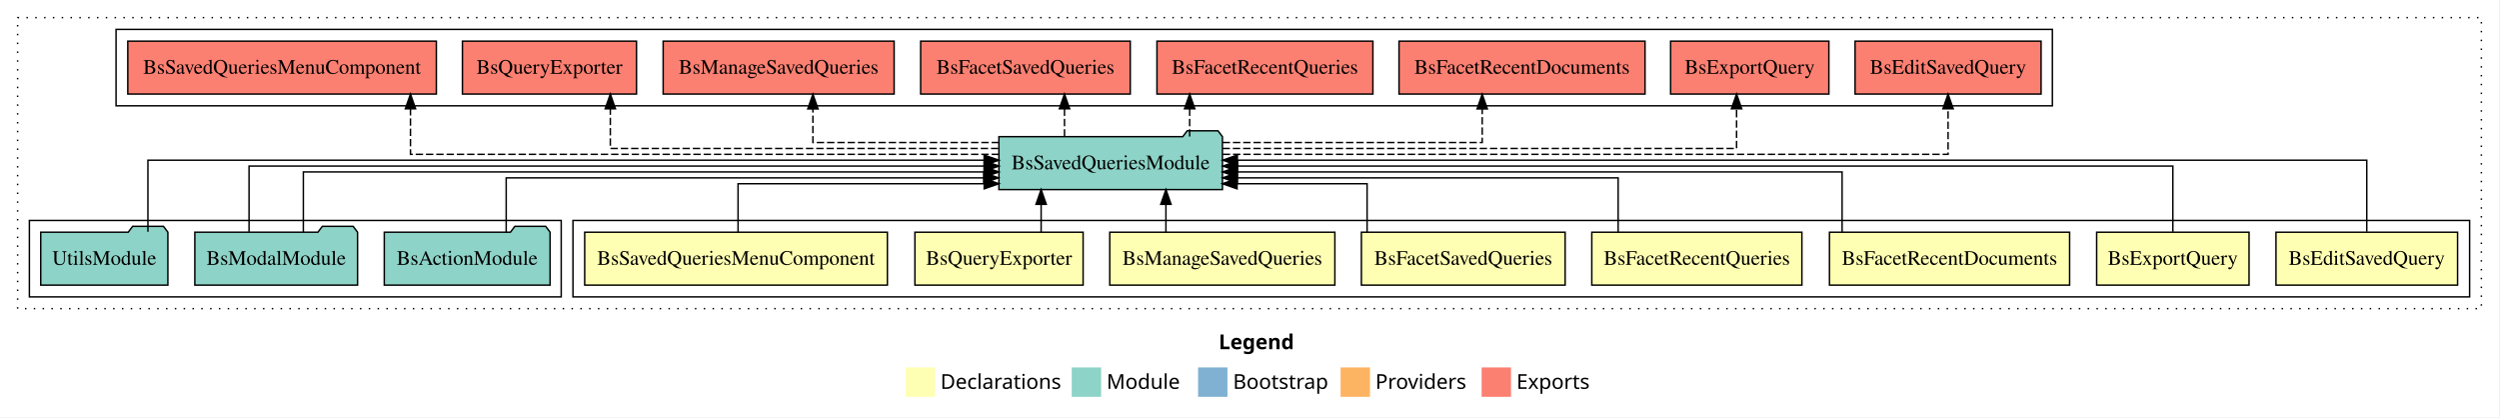
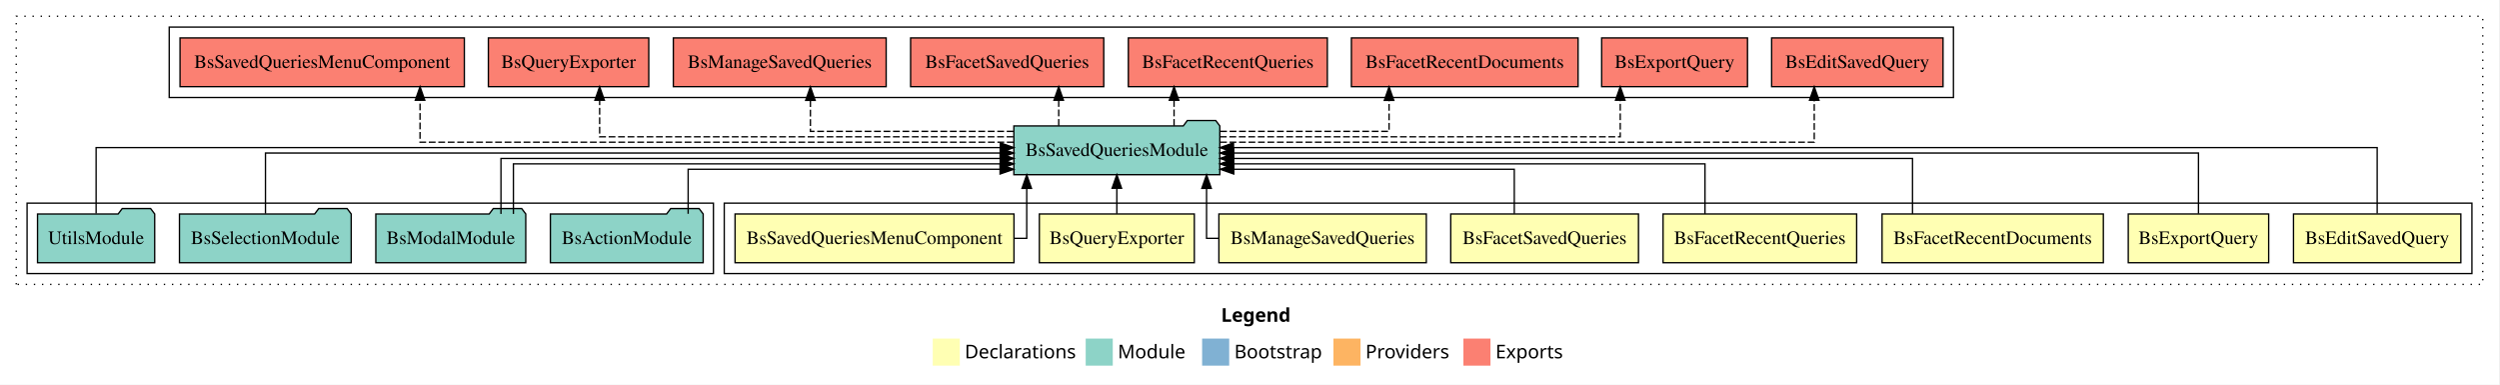
- <svg xmlns="http://www.w3.org/2000/svg" width="1701pt" height="284pt" viewBox="0.00 0.00 1701.00 284.00">
+ <svg xmlns="http://www.w3.org/2000/svg" width="1846pt" height="284pt" viewBox="0.00 0.00 1846.00 284.00">
  <g id="graph0" class="graph" transform="scale(1 1) rotate(0) translate(4 280)">
-     <polygon fill="#ffffff" stroke="transparent" points="-4,4 -4,-280 1697,-280 1697,4 -4,4" />
-     <text text-anchor="start" x="825.509" y="-42.4" font-family="sans-serif" font-weight="bold" font-size="14.00" fill="#000000">Legend</text>
-     <polygon fill="#ffffb3" stroke="transparent" points="612.5,-10 612.5,-30 632.5,-30 632.5,-10 612.5,-10" />
-     <text text-anchor="start" x="636.129" y="-15.4" font-family="sans-serif" font-size="14.00" fill="#000000">  Declarations</text>
-     <polygon fill="#8dd3c7" stroke="transparent" points="725.5,-10 725.5,-30 745.5,-30 745.5,-10 725.5,-10" />
-     <text text-anchor="start" x="749.225" y="-15.4" font-family="sans-serif" font-size="14.00" fill="#000000">  Module</text>
-     <polygon fill="#80b1d3" stroke="transparent" points="811.5,-10 811.5,-30 831.5,-30 831.5,-10 811.5,-10" />
-     <text text-anchor="start" x="835.281" y="-15.4" font-family="sans-serif" font-size="14.00" fill="#000000">  Bootstrap</text>
-     <polygon fill="#fdb462" stroke="transparent" points="908.5,-10 908.5,-30 928.5,-30 928.5,-10 908.5,-10" />
-     <text text-anchor="start" x="932.173" y="-15.4" font-family="sans-serif" font-size="14.00" fill="#000000">  Providers</text>
-     <polygon fill="#fb8072" stroke="transparent" points="1004.5,-10 1004.5,-30 1024.5,-30 1024.5,-10 1004.5,-10" />
-     <text text-anchor="start" x="1028.226" y="-15.4" font-family="sans-serif" font-size="14.00" fill="#000000">  Exports</text>
+     <polygon fill="#ffffff" stroke="transparent" points="-4,4 -4,-280 1842,-280 1842,4 -4,4" />
+     <text text-anchor="start" x="898.009" y="-42.4" font-family="sans-serif" font-weight="bold" font-size="14.00" fill="#000000">Legend</text>
+     <polygon fill="#ffffb3" stroke="transparent" points="685,-10 685,-30 705,-30 705,-10 685,-10" />
+     <text text-anchor="start" x="708.629" y="-15.4" font-family="sans-serif" font-size="14.00" fill="#000000">  Declarations</text>
+     <polygon fill="#8dd3c7" stroke="transparent" points="798,-10 798,-30 818,-30 818,-10 798,-10" />
+     <text text-anchor="start" x="821.725" y="-15.4" font-family="sans-serif" font-size="14.00" fill="#000000">  Module</text>
+     <polygon fill="#80b1d3" stroke="transparent" points="884,-10 884,-30 904,-30 904,-10 884,-10" />
+     <text text-anchor="start" x="907.781" y="-15.4" font-family="sans-serif" font-size="14.00" fill="#000000">  Bootstrap</text>
+     <polygon fill="#fdb462" stroke="transparent" points="981,-10 981,-30 1001,-30 1001,-10 981,-10" />
+     <text text-anchor="start" x="1004.673" y="-15.4" font-family="sans-serif" font-size="14.00" fill="#000000">  Providers</text>
+     <polygon fill="#fb8072" stroke="transparent" points="1077,-10 1077,-30 1097,-30 1097,-10 1077,-10" />
+     <text text-anchor="start" x="1100.726" y="-15.4" font-family="sans-serif" font-size="14.00" fill="#000000">  Exports</text>
    <g id="clust1" class="cluster">
-       <polygon fill="none" stroke="#000000" stroke-dasharray="1,5" points="8,-70 8,-268 1685,-268 1685,-70 8,-70" />
+       <polygon fill="none" stroke="#000000" stroke-dasharray="1,5" points="8,-70 8,-268 1830,-268 1830,-70 8,-70" />
    </g>
    <g id="clust2" class="cluster">
-       <polygon fill="none" stroke="#000000" points="386,-78 386,-130 1677,-130 1677,-78 386,-78" />
+       <polygon fill="none" stroke="#000000" points="531,-78 531,-130 1822,-130 1822,-78 531,-78" />
    </g>
    <g id="clust11" class="cluster">
-       <polygon fill="none" stroke="#000000" points="16,-78 16,-130 378,-130 378,-78 16,-78" />
+       <polygon fill="none" stroke="#000000" points="16,-78 16,-130 523,-130 523,-78 16,-78" />
    </g>
    <g id="clust12" class="cluster">
-       <polygon fill="none" stroke="#000000" points="75,-208 75,-260 1393,-260 1393,-208 75,-208" />
+       <polygon fill="none" stroke="#000000" points="121,-208 121,-260 1439,-260 1439,-208 121,-208" />
    </g>
    <g id="node1" class="node">
-       <polygon fill="#ffffb3" stroke="#000000" points="1668.809,-122 1545.191,-122 1545.191,-86 1668.809,-86 1668.809,-122" />
-       <text text-anchor="middle" x="1607" y="-99.8" font-family="Times,serif" font-size="14.00" fill="#000000">BsEditSavedQuery</text>
+       <polygon fill="#ffffb3" stroke="#000000" points="1813.809,-122 1690.191,-122 1690.191,-86 1813.809,-86 1813.809,-122" />
+       <text text-anchor="middle" x="1752" y="-99.8" font-family="Times,serif" font-size="14.00" fill="#000000">BsEditSavedQuery</text>
    </g>
    <g id="node9" class="node">
-       <polygon fill="#8dd3c7" stroke="#000000" points="828.074,-187 825.074,-191 804.074,-191 801.074,-187 675.926,-187 675.926,-151 828.074,-151 828.074,-187" />
-       <text text-anchor="middle" x="752" y="-164.8" font-family="Times,serif" font-size="14.00" fill="#000000">BsSavedQueriesModule</text>
+       <polygon fill="#8dd3c7" stroke="#000000" points="897.074,-187 894.074,-191 873.074,-191 870.074,-187 744.926,-187 744.926,-151 897.074,-151 897.074,-187" />
+       <text text-anchor="middle" x="821" y="-164.8" font-family="Times,serif" font-size="14.00" fill="#000000">BsSavedQueriesModule</text>
    </g>
    <g id="edge1" class="edge">
-       <path fill="none" stroke="#000000" d="M1607,-122.308C1607,-142.145 1607,-171 1607,-171 1607,-171 838.251,-171 838.251,-171" />
-       <polygon fill="#000000" stroke="#000000" points="838.251,-167.5 828.251,-171 838.251,-174.5 838.251,-167.5" />
+       <path fill="none" stroke="#000000" d="M1752,-122.308C1752,-142.145 1752,-171 1752,-171 1752,-171 907.188,-171 907.188,-171" />
+       <polygon fill="#000000" stroke="#000000" points="907.188,-167.5 897.188,-171 907.188,-174.5 907.188,-167.5" />
    </g>
    <g id="node2" class="node">
-       <polygon fill="#ffffb3" stroke="#000000" points="1526.867,-122 1423.133,-122 1423.133,-86 1526.867,-86 1526.867,-122" />
-       <text text-anchor="middle" x="1475" y="-99.8" font-family="Times,serif" font-size="14.00" fill="#000000">BsExportQuery</text>
+       <polygon fill="#ffffb3" stroke="#000000" points="1671.867,-122 1568.133,-122 1568.133,-86 1671.867,-86 1671.867,-122" />
+       <text text-anchor="middle" x="1620" y="-99.8" font-family="Times,serif" font-size="14.00" fill="#000000">BsExportQuery</text>
    </g>
    <g id="edge2" class="edge">
-       <path fill="none" stroke="#000000" d="M1475,-122.222C1475,-140.828 1475,-167 1475,-167 1475,-167 838.348,-167 838.348,-167" />
-       <polygon fill="#000000" stroke="#000000" points="838.348,-163.5 828.348,-167 838.348,-170.5 838.348,-163.5" />
+       <path fill="none" stroke="#000000" d="M1620,-122.222C1620,-140.828 1620,-167 1620,-167 1620,-167 907.25,-167 907.25,-167" />
+       <polygon fill="#000000" stroke="#000000" points="907.25,-163.5 897.25,-167 907.25,-170.5 907.25,-163.5" />
    </g>
    <g id="node3" class="node">
-       <polygon fill="#ffffb3" stroke="#000000" points="1404.731,-122 1241.269,-122 1241.269,-86 1404.731,-86 1404.731,-122" />
-       <text text-anchor="middle" x="1323" y="-99.8" font-family="Times,serif" font-size="14.00" fill="#000000">BsFacetRecentDocuments</text>
+       <polygon fill="#ffffb3" stroke="#000000" points="1549.731,-122 1386.269,-122 1386.269,-86 1549.731,-86 1549.731,-122" />
+       <text text-anchor="middle" x="1468" y="-99.8" font-family="Times,serif" font-size="14.00" fill="#000000">BsFacetRecentDocuments</text>
    </g>
    <g id="edge3" class="edge">
-       <path fill="none" stroke="#000000" d="M1249.865,-122.022C1249.865,-139.373 1249.865,-163 1249.865,-163 1249.865,-163 838.157,-163 838.157,-163" />
-       <polygon fill="#000000" stroke="#000000" points="838.157,-159.5 828.157,-163 838.157,-166.5 838.157,-159.5" />
+       <path fill="none" stroke="#000000" d="M1408.77,-122.022C1408.77,-139.373 1408.77,-163 1408.77,-163 1408.77,-163 907.238,-163 907.238,-163" />
+       <polygon fill="#000000" stroke="#000000" points="907.238,-159.5 897.238,-163 907.238,-166.5 907.238,-159.5" />
    </g>
    <g id="node4" class="node">
-       <polygon fill="#ffffb3" stroke="#000000" points="1222.502,-122 1079.498,-122 1079.498,-86 1222.502,-86 1222.502,-122" />
-       <text text-anchor="middle" x="1151" y="-99.8" font-family="Times,serif" font-size="14.00" fill="#000000">BsFacetRecentQueries</text>
+       <polygon fill="#ffffb3" stroke="#000000" points="1367.502,-122 1224.498,-122 1224.498,-86 1367.502,-86 1367.502,-122" />
+       <text text-anchor="middle" x="1296" y="-99.8" font-family="Times,serif" font-size="14.00" fill="#000000">BsFacetRecentQueries</text>
    </g>
    <g id="edge4" class="edge">
-       <path fill="none" stroke="#000000" d="M1097.432,-122.009C1097.432,-138.049 1097.432,-159 1097.432,-159 1097.432,-159 838.234,-159 838.234,-159" />
-       <polygon fill="#000000" stroke="#000000" points="838.234,-155.5 828.234,-159 838.234,-162.5 838.234,-155.5" />
+       <path fill="none" stroke="#000000" d="M1255.466,-122.009C1255.466,-138.049 1255.466,-159 1255.466,-159 1255.466,-159 907.176,-159 907.176,-159" />
+       <polygon fill="#000000" stroke="#000000" points="907.176,-155.5 897.176,-159 907.175,-162.5 907.176,-155.5" />
    </g>
    <g id="node5" class="node">
-       <polygon fill="#ffffb3" stroke="#000000" points="1061.342,-122 922.658,-122 922.658,-86 1061.342,-86 1061.342,-122" />
-       <text text-anchor="middle" x="992" y="-99.8" font-family="Times,serif" font-size="14.00" fill="#000000">BsFacetSavedQueries</text>
+       <polygon fill="#ffffb3" stroke="#000000" points="1206.342,-122 1067.658,-122 1067.658,-86 1206.342,-86 1206.342,-122" />
+       <text text-anchor="middle" x="1137" y="-99.8" font-family="Times,serif" font-size="14.00" fill="#000000">BsFacetSavedQueries</text>
    </g>
    <g id="edge5" class="edge">
-       <path fill="none" stroke="#000000" d="M926.54,-122.124C926.54,-136.783 926.54,-155 926.54,-155 926.54,-155 838.048,-155 838.048,-155" />
-       <polygon fill="#000000" stroke="#000000" points="838.048,-151.5 828.048,-155 838.048,-158.5 838.048,-151.5" />
+       <path fill="none" stroke="#000000" d="M1114.597,-122.124C1114.597,-136.783 1114.597,-155 1114.597,-155 1114.597,-155 907.373,-155 907.373,-155" />
+       <polygon fill="#000000" stroke="#000000" points="907.373,-151.5 897.373,-155 907.373,-158.5 907.373,-151.5" />
    </g>
    <g id="node6" class="node">
-       <polygon fill="#ffffb3" stroke="#000000" points="904.614,-122 751.386,-122 751.386,-86 904.614,-86 904.614,-122" />
-       <text text-anchor="middle" x="828" y="-99.8" font-family="Times,serif" font-size="14.00" fill="#000000">BsManageSavedQueries</text>
+       <polygon fill="#ffffb3" stroke="#000000" points="1049.613,-122 896.386,-122 896.386,-86 1049.613,-86 1049.613,-122" />
+       <text text-anchor="middle" x="973" y="-99.8" font-family="Times,serif" font-size="14.00" fill="#000000">BsManageSavedQueries</text>
    </g>
    <g id="edge6" class="edge">
-       <path fill="none" stroke="#000000" d="M789.615,-122.106C789.615,-122.106 789.615,-140.991 789.615,-140.991" />
-       <polygon fill="#000000" stroke="#000000" points="786.115,-140.991 789.615,-150.991 793.115,-140.991 786.115,-140.991" />
+       <path fill="none" stroke="#000000" d="M896.133,-104C890.684,-104 887.282,-104 887.282,-104 887.282,-104 887.282,-140.894 887.282,-140.894" />
+       <polygon fill="#000000" stroke="#000000" points="883.782,-140.894 887.282,-150.894 890.782,-140.894 883.782,-140.894" />
    </g>
    <g id="node7" class="node">
-       <polygon fill="#ffffb3" stroke="#000000" points="733.242,-122 618.758,-122 618.758,-86 733.242,-86 733.242,-122" />
-       <text text-anchor="middle" x="676" y="-99.8" font-family="Times,serif" font-size="14.00" fill="#000000">BsQueryExporter</text>
+       <polygon fill="#ffffb3" stroke="#000000" points="878.242,-122 763.758,-122 763.758,-86 878.242,-86 878.242,-122" />
+       <text text-anchor="middle" x="821" y="-99.8" font-family="Times,serif" font-size="14.00" fill="#000000">BsQueryExporter</text>
    </g>
    <g id="edge7" class="edge">
-       <path fill="none" stroke="#000000" d="M704.667,-122.106C704.667,-122.106 704.667,-140.991 704.667,-140.991" />
-       <polygon fill="#000000" stroke="#000000" points="701.167,-140.991 704.667,-150.991 708.167,-140.991 701.167,-140.991" />
+       <path fill="none" stroke="#000000" d="M821,-122.106C821,-122.106 821,-140.991 821,-140.991" />
+       <polygon fill="#000000" stroke="#000000" points="817.5,-140.991 821,-150.991 824.5,-140.991 817.5,-140.991" />
    </g>
    <g id="node8" class="node">
-       <polygon fill="#ffffb3" stroke="#000000" points="600.017,-122 393.983,-122 393.983,-86 600.017,-86 600.017,-122" />
-       <text text-anchor="middle" x="497" y="-99.8" font-family="Times,serif" font-size="14.00" fill="#000000">BsSavedQueriesMenuComponent</text>
+       <polygon fill="#ffffb3" stroke="#000000" points="745.017,-122 538.983,-122 538.983,-86 745.017,-86 745.017,-122" />
+       <text text-anchor="middle" x="642" y="-99.8" font-family="Times,serif" font-size="14.00" fill="#000000">BsSavedQueriesMenuComponent</text>
    </g>
    <g id="edge8" class="edge">
-       <path fill="none" stroke="#000000" d="M498.382,-122.124C498.382,-136.783 498.382,-155 498.382,-155 498.382,-155 665.906,-155 665.906,-155" />
-       <polygon fill="#000000" stroke="#000000" points="665.906,-158.5 675.906,-155 665.906,-151.5 665.906,-158.5" />
+       <path fill="none" stroke="#000000" d="M745.242,-104C750.969,-104 754.444,-104 754.444,-104 754.444,-104 754.444,-140.894 754.444,-140.894" />
+       <polygon fill="#000000" stroke="#000000" points="750.944,-140.894 754.444,-150.894 757.944,-140.894 750.944,-140.894" />
+     </g>
+     <g id="node14" class="node">
+       <polygon fill="#fb8072" stroke="#000000" points="1431.309,-252 1304.691,-252 1304.691,-216 1431.309,-216 1431.309,-252" />
+       <text text-anchor="middle" x="1368" y="-229.8" font-family="Times,serif" font-size="14.00" fill="#000000">BsEditSavedQuery </text>
+     </g>
+     <g id="edge14" class="edge">
+       <path fill="none" stroke="#000000" stroke-dasharray="5,2" d="M897.293,-175C1040.701,-175 1336.173,-175 1336.173,-175 1336.173,-175 1336.173,-205.977 1336.173,-205.977" />
+       <polygon fill="#000000" stroke="#000000" points="1332.673,-205.977 1336.173,-215.977 1339.673,-205.977 1332.673,-205.977" />
+     </g>
+     <g id="node15" class="node">
+       <polygon fill="#fb8072" stroke="#000000" points="1286.867,-252 1179.133,-252 1179.133,-216 1286.867,-216 1286.867,-252" />
+       <text text-anchor="middle" x="1233" y="-229.8" font-family="Times,serif" font-size="14.00" fill="#000000">BsExportQuery </text>
+     </g>
+     <g id="edge15" class="edge">
+       <path fill="none" stroke="#000000" stroke-dasharray="5,2" d="M897.15,-179C1005.946,-179 1192.869,-179 1192.869,-179 1192.869,-179 1192.869,-205.991 1192.869,-205.991" />
+       <polygon fill="#000000" stroke="#000000" points="1189.369,-205.991 1192.869,-215.991 1196.369,-205.991 1189.369,-205.991" />
+     </g>
+     <g id="node16" class="node">
+       <polygon fill="#fb8072" stroke="#000000" points="1161.731,-252 994.269,-252 994.269,-216 1161.731,-216 1161.731,-252" />
+       <text text-anchor="middle" x="1078" y="-229.8" font-family="Times,serif" font-size="14.00" fill="#000000">BsFacetRecentDocuments </text>
+     </g>
+     <g id="edge16" class="edge">
+       <path fill="none" stroke="#000000" stroke-dasharray="5,2" d="M897.312,-183C954.201,-183 1022.096,-183 1022.096,-183 1022.096,-183 1022.096,-205.876 1022.096,-205.876" />
+       <polygon fill="#000000" stroke="#000000" points="1018.596,-205.876 1022.096,-215.876 1025.596,-205.876 1018.596,-205.876" />
+     </g>
+     <g id="node17" class="node">
+       <polygon fill="#fb8072" stroke="#000000" points="976.501,-252 829.499,-252 829.499,-216 976.501,-216 976.501,-252" />
+       <text text-anchor="middle" x="903" y="-229.8" font-family="Times,serif" font-size="14.00" fill="#000000">BsFacetRecentQueries </text>
+     </g>
+     <g id="edge17" class="edge">
+       <path fill="none" stroke="#000000" stroke-dasharray="5,2" d="M863.268,-187.106C863.268,-187.106 863.268,-205.991 863.268,-205.991" />
+       <polygon fill="#000000" stroke="#000000" points="859.769,-205.991 863.268,-215.991 866.769,-205.991 859.769,-205.991" />
+     </g>
+     <g id="node18" class="node">
+       <polygon fill="#fb8072" stroke="#000000" points="811.342,-252 668.658,-252 668.658,-216 811.342,-216 811.342,-252" />
+       <text text-anchor="middle" x="740" y="-229.8" font-family="Times,serif" font-size="14.00" fill="#000000">BsFacetSavedQueries </text>
+     </g>
+     <g id="edge18" class="edge">
+       <path fill="none" stroke="#000000" stroke-dasharray="5,2" d="M778.067,-187.106C778.067,-187.106 778.067,-205.991 778.067,-205.991" />
+       <polygon fill="#000000" stroke="#000000" points="774.567,-205.991 778.067,-215.991 781.567,-205.991 774.567,-205.991" />
+     </g>
+     <g id="node19" class="node">
+       <polygon fill="#fb8072" stroke="#000000" points="650.613,-252 493.387,-252 493.387,-216 650.613,-216 650.613,-252" />
+       <text text-anchor="middle" x="572" y="-229.8" font-family="Times,serif" font-size="14.00" fill="#000000">BsManageSavedQueries </text>
+     </g>
+     <g id="edge19" class="edge">
+       <path fill="none" stroke="#000000" stroke-dasharray="5,2" d="M744.683,-183C678.971,-183 594.649,-183 594.649,-183 594.649,-183 594.649,-205.876 594.649,-205.876" />
+       <polygon fill="#000000" stroke="#000000" points="591.149,-205.876 594.649,-215.876 598.149,-205.876 591.149,-205.876" />
+     </g>
+     <g id="node20" class="node">
+       <polygon fill="#fb8072" stroke="#000000" points="475.242,-252 356.758,-252 356.758,-216 475.242,-216 475.242,-252" />
+       <text text-anchor="middle" x="416" y="-229.8" font-family="Times,serif" font-size="14.00" fill="#000000">BsQueryExporter </text>
+     </g>
+     <g id="edge20" class="edge">
+       <path fill="none" stroke="#000000" stroke-dasharray="5,2" d="M744.605,-179C633.114,-179 438.952,-179 438.952,-179 438.952,-179 438.952,-205.991 438.952,-205.991" />
+       <polygon fill="#000000" stroke="#000000" points="435.452,-205.991 438.952,-215.991 442.452,-205.991 435.452,-205.991" />
+     </g>
+     <g id="node21" class="node">
+       <polygon fill="#fb8072" stroke="#000000" points="339.016,-252 128.984,-252 128.984,-216 339.016,-216 339.016,-252" />
+       <text text-anchor="middle" x="234" y="-229.8" font-family="Times,serif" font-size="14.00" fill="#000000">BsSavedQueriesMenuComponent </text>
+     </g>
+     <g id="edge21" class="edge">
+       <path fill="none" stroke="#000000" stroke-dasharray="5,2" d="M744.775,-175C601.494,-175 306.284,-175 306.284,-175 306.284,-175 306.284,-205.977 306.284,-205.977" />
+       <polygon fill="#000000" stroke="#000000" points="302.784,-205.977 306.284,-215.977 309.784,-205.977 302.784,-205.977" />
+     </g>
+     <g id="node10" class="node">
+       <polygon fill="#8dd3c7" stroke="#000000" points="515.434,-122 512.434,-126 491.434,-126 488.434,-122 402.566,-122 402.566,-86 515.434,-86 515.434,-122" />
+       <text text-anchor="middle" x="459" y="-99.8" font-family="Times,serif" font-size="14.00" fill="#000000">BsActionModule</text>
+     </g>
+     <g id="edge9" class="edge">
+       <path fill="none" stroke="#000000" d="M504.33,-122.124C504.33,-136.783 504.33,-155 504.33,-155 504.33,-155 734.747,-155 734.747,-155" />
+       <polygon fill="#000000" stroke="#000000" points="734.747,-158.5 744.747,-155 734.747,-151.5 734.747,-158.5" />
+     </g>
+     <g id="node11" class="node">
+       <polygon fill="#8dd3c7" stroke="#000000" points="384.381,-122 381.381,-126 360.381,-126 357.381,-122 273.619,-122 273.619,-86 384.381,-86 384.381,-122" />
+       <text text-anchor="middle" x="329" y="-99.8" font-family="Times,serif" font-size="14.00" fill="#000000">BsModalModule</text>
+     </g>
+     <g id="edge10" class="edge">
+       <path fill="none" stroke="#000000" d="M366.066,-122.022C366.066,-139.373 366.066,-163 366.066,-163 366.066,-163 734.854,-163 734.854,-163" />
+       <polygon fill="#000000" stroke="#000000" points="734.854,-166.5 744.854,-163 734.854,-159.5 734.854,-166.5" />
+     </g>
+     <g id="edge11" class="edge">
+       <path fill="none" stroke="#000000" d="M375.253,-122.009C375.253,-138.049 375.253,-159 375.253,-159 375.253,-159 734.88,-159 734.88,-159" />
+       <polygon fill="#000000" stroke="#000000" points="734.88,-162.5 744.88,-159 734.88,-155.5 734.88,-162.5" />
+     </g>
+     <g id="node12" class="node">
+       <polygon fill="#8dd3c7" stroke="#000000" points="255.43,-122 252.43,-126 231.43,-126 228.43,-122 128.57,-122 128.57,-86 255.43,-86 255.43,-122" />
+       <text text-anchor="middle" x="192" y="-99.8" font-family="Times,serif" font-size="14.00" fill="#000000">BsSelectionModule</text>
+     </g>
+     <g id="edge12" class="edge">
+       <path fill="none" stroke="#000000" d="M192.103,-122.222C192.103,-140.828 192.103,-167 192.103,-167 192.103,-167 734.827,-167 734.827,-167" />
+       <polygon fill="#000000" stroke="#000000" points="734.827,-170.5 744.827,-167 734.827,-163.5 734.827,-170.5" />
    </g>
    <g id="node13" class="node">
-       <polygon fill="#fb8072" stroke="#000000" points="1385.309,-252 1258.691,-252 1258.691,-216 1385.309,-216 1385.309,-252" />
-       <text text-anchor="middle" x="1322" y="-229.8" font-family="Times,serif" font-size="14.00" fill="#000000">BsEditSavedQuery </text>
-     </g>
-     <g id="edge13" class="edge">
-       <path fill="none" stroke="#000000" stroke-dasharray="5,2" d="M828.281,-175C983.601,-175 1322,-175 1322,-175 1322,-175 1322,-205.977 1322,-205.977" />
-       <polygon fill="#000000" stroke="#000000" points="1318.5,-205.977 1322,-215.977 1325.5,-205.977 1318.5,-205.977" />
-     </g>
-     <g id="node14" class="node">
-       <polygon fill="#fb8072" stroke="#000000" points="1240.867,-252 1133.133,-252 1133.133,-216 1240.867,-216 1240.867,-252" />
-       <text text-anchor="middle" x="1187" y="-229.8" font-family="Times,serif" font-size="14.00" fill="#000000">BsExportQuery </text>
-     </g>
-     <g id="edge14" class="edge">
-       <path fill="none" stroke="#000000" stroke-dasharray="5,2" d="M828.166,-179C950.709,-179 1178.034,-179 1178.034,-179 1178.034,-179 1178.034,-205.991 1178.034,-205.991" />
-       <polygon fill="#000000" stroke="#000000" points="1174.534,-205.991 1178.034,-215.991 1181.534,-205.991 1174.534,-205.991" />
-     </g>
-     <g id="node15" class="node">
-       <polygon fill="#fb8072" stroke="#000000" points="1115.731,-252 948.269,-252 948.269,-216 1115.731,-216 1115.731,-252" />
-       <text text-anchor="middle" x="1032" y="-229.8" font-family="Times,serif" font-size="14.00" fill="#000000">BsFacetRecentDocuments </text>
-     </g>
-     <g id="edge15" class="edge">
-       <path fill="none" stroke="#000000" stroke-dasharray="5,2" d="M828.222,-183C902.688,-183 1004.903,-183 1004.903,-183 1004.903,-183 1004.903,-205.876 1004.903,-205.876" />
-       <polygon fill="#000000" stroke="#000000" points="1001.403,-205.876 1004.903,-215.876 1008.403,-205.876 1001.403,-205.876" />
-     </g>
-     <g id="node16" class="node">
-       <polygon fill="#fb8072" stroke="#000000" points="930.501,-252 783.499,-252 783.499,-216 930.501,-216 930.501,-252" />
-       <text text-anchor="middle" x="857" y="-229.8" font-family="Times,serif" font-size="14.00" fill="#000000">BsFacetRecentQueries </text>
-     </g>
-     <g id="edge16" class="edge">
-       <path fill="none" stroke="#000000" stroke-dasharray="5,2" d="M805.768,-187.106C805.768,-187.106 805.768,-205.991 805.768,-205.991" />
-       <polygon fill="#000000" stroke="#000000" points="802.269,-205.991 805.768,-215.991 809.269,-205.991 802.269,-205.991" />
-     </g>
-     <g id="node17" class="node">
-       <polygon fill="#fb8072" stroke="#000000" points="765.342,-252 622.658,-252 622.658,-216 765.342,-216 765.342,-252" />
-       <text text-anchor="middle" x="694" y="-229.8" font-family="Times,serif" font-size="14.00" fill="#000000">BsFacetSavedQueries </text>
-     </g>
-     <g id="edge17" class="edge">
-       <path fill="none" stroke="#000000" stroke-dasharray="5,2" d="M720.567,-187.106C720.567,-187.106 720.567,-205.991 720.567,-205.991" />
-       <polygon fill="#000000" stroke="#000000" points="717.067,-205.991 720.567,-215.991 724.067,-205.991 717.067,-205.991" />
-     </g>
-     <g id="node18" class="node">
-       <polygon fill="#fb8072" stroke="#000000" points="604.613,-252 447.387,-252 447.387,-216 604.613,-216 604.613,-252" />
-       <text text-anchor="middle" x="526" y="-229.8" font-family="Times,serif" font-size="14.00" fill="#000000">BsManageSavedQueries </text>
-     </g>
-     <g id="edge18" class="edge">
-       <path fill="none" stroke="#000000" stroke-dasharray="5,2" d="M675.953,-183C618.442,-183 549.32,-183 549.32,-183 549.32,-183 549.32,-205.876 549.32,-205.876" />
-       <polygon fill="#000000" stroke="#000000" points="545.82,-205.876 549.32,-215.876 552.82,-205.876 545.82,-205.876" />
-     </g>
-     <g id="node19" class="node">
-       <polygon fill="#fb8072" stroke="#000000" points="429.242,-252 310.758,-252 310.758,-216 429.242,-216 429.242,-252" />
-       <text text-anchor="middle" x="370" y="-229.8" font-family="Times,serif" font-size="14.00" fill="#000000">BsQueryExporter </text>
-     </g>
-     <g id="edge19" class="edge">
-       <path fill="none" stroke="#000000" stroke-dasharray="5,2" d="M675.57,-179C575.159,-179 411.432,-179 411.432,-179 411.432,-179 411.432,-205.991 411.432,-205.991" />
-       <polygon fill="#000000" stroke="#000000" points="407.932,-205.991 411.432,-215.991 414.932,-205.991 407.932,-205.991" />
-     </g>
-     <g id="node20" class="node">
-       <polygon fill="#fb8072" stroke="#000000" points="293.016,-252 82.984,-252 82.984,-216 293.016,-216 293.016,-252" />
-       <text text-anchor="middle" x="188" y="-229.8" font-family="Times,serif" font-size="14.00" fill="#000000">BsSavedQueriesMenuComponent </text>
-     </g>
-     <g id="edge20" class="edge">
-       <path fill="none" stroke="#000000" stroke-dasharray="5,2" d="M675.954,-175C541.395,-175 275.396,-175 275.396,-175 275.396,-175 275.396,-205.977 275.396,-205.977" />
-       <polygon fill="#000000" stroke="#000000" points="271.896,-205.977 275.396,-215.977 278.896,-205.977 271.896,-205.977" />
-     </g>
-     <g id="node10" class="node">
-       <polygon fill="#8dd3c7" stroke="#000000" points="370.434,-122 367.434,-126 346.434,-126 343.434,-122 257.566,-122 257.566,-86 370.434,-86 370.434,-122" />
-       <text text-anchor="middle" x="314" y="-99.8" font-family="Times,serif" font-size="14.00" fill="#000000">BsActionModule</text>
-     </g>
-     <g id="edge9" class="edge">
-       <path fill="none" stroke="#000000" d="M340.548,-122.009C340.548,-138.049 340.548,-159 340.548,-159 340.548,-159 665.573,-159 665.573,-159" />
-       <polygon fill="#000000" stroke="#000000" points="665.573,-162.5 675.573,-159 665.573,-155.5 665.573,-162.5" />
-     </g>
-     <g id="node11" class="node">
-       <polygon fill="#8dd3c7" stroke="#000000" points="239.381,-122 236.381,-126 215.381,-126 212.381,-122 128.619,-122 128.619,-86 239.381,-86 239.381,-122" />
-       <text text-anchor="middle" x="184" y="-99.8" font-family="Times,serif" font-size="14.00" fill="#000000">BsModalModule</text>
-     </g>
-     <g id="edge10" class="edge">
-       <path fill="none" stroke="#000000" d="M202.48,-122.022C202.48,-139.373 202.48,-163 202.48,-163 202.48,-163 665.88,-163 665.88,-163" />
-       <polygon fill="#000000" stroke="#000000" points="665.88,-166.5 675.88,-163 665.88,-159.5 665.88,-166.5" />
-     </g>
-     <g id="edge11" class="edge">
-       <path fill="none" stroke="#000000" d="M165.52,-122.222C165.52,-140.828 165.52,-167 165.52,-167 165.52,-167 665.929,-167 665.929,-167" />
-       <polygon fill="#000000" stroke="#000000" points="665.929,-170.5 675.929,-167 665.929,-163.5 665.929,-170.5" />
-     </g>
-     <g id="node12" class="node">
      <polygon fill="#8dd3c7" stroke="#000000" points="110.273,-122 107.273,-126 86.273,-126 83.273,-122 23.727,-122 23.727,-86 110.273,-86 110.273,-122" />
      <text text-anchor="middle" x="67" y="-99.8" font-family="Times,serif" font-size="14.00" fill="#000000">UtilsModule</text>
    </g>
-     <g id="edge12" class="edge">
-       <path fill="none" stroke="#000000" d="M96.689,-122.308C96.689,-142.145 96.689,-171 96.689,-171 96.689,-171 665.866,-171 665.866,-171" />
-       <polygon fill="#000000" stroke="#000000" points="665.866,-174.5 675.866,-171 665.866,-167.5 665.866,-174.5" />
+     <g id="edge13" class="edge">
+       <path fill="none" stroke="#000000" d="M67,-122.308C67,-142.145 67,-171 67,-171 67,-171 734.903,-171 734.903,-171" />
+       <polygon fill="#000000" stroke="#000000" points="734.903,-174.5 744.903,-171 734.903,-167.5 734.903,-174.5" />
    </g>
  </g>
</svg>
